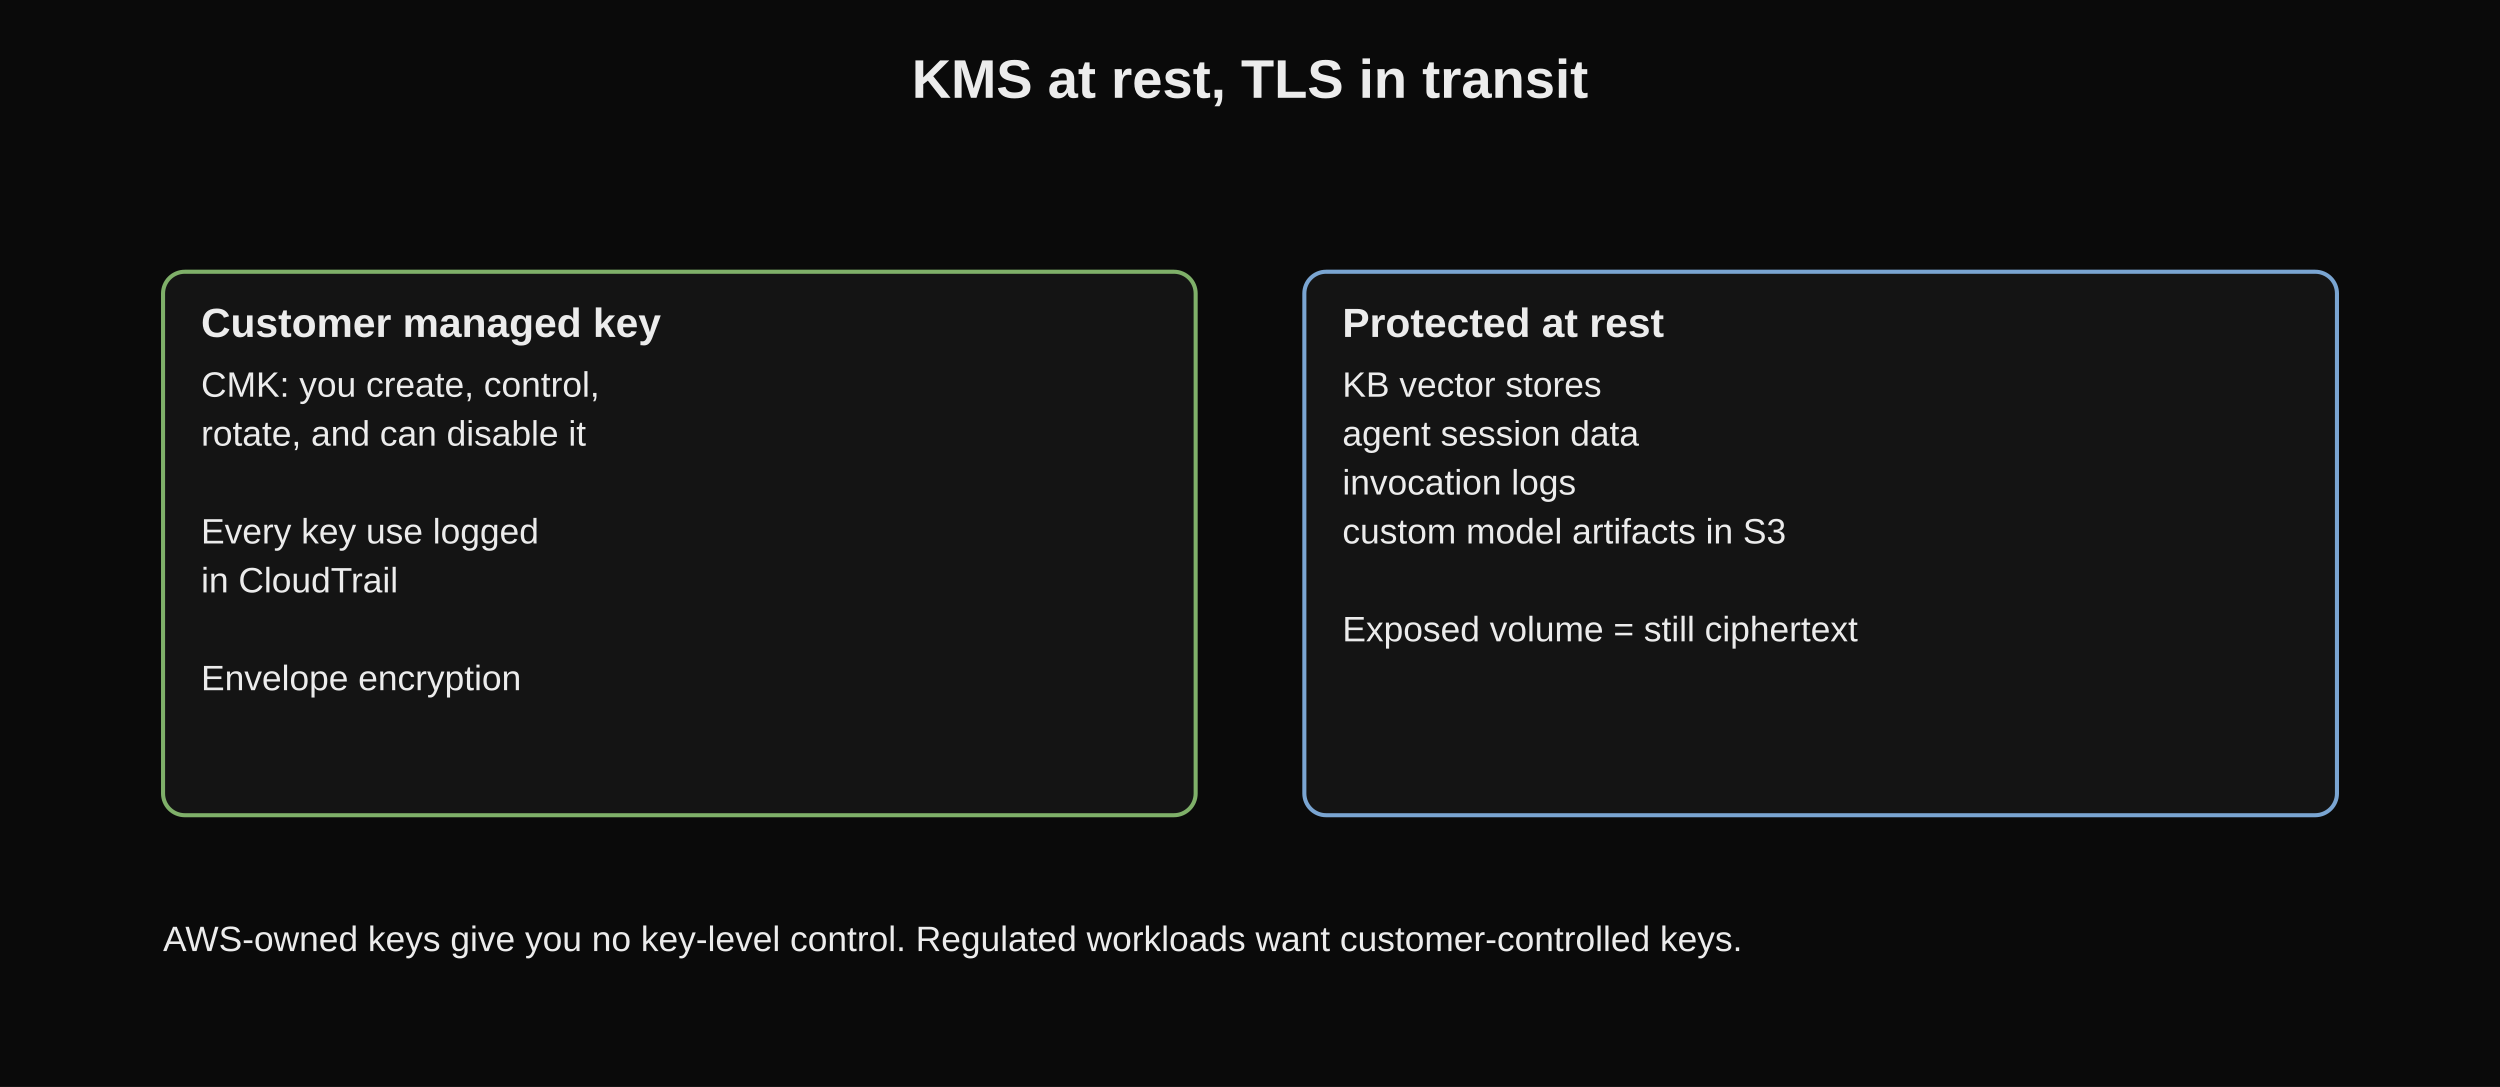
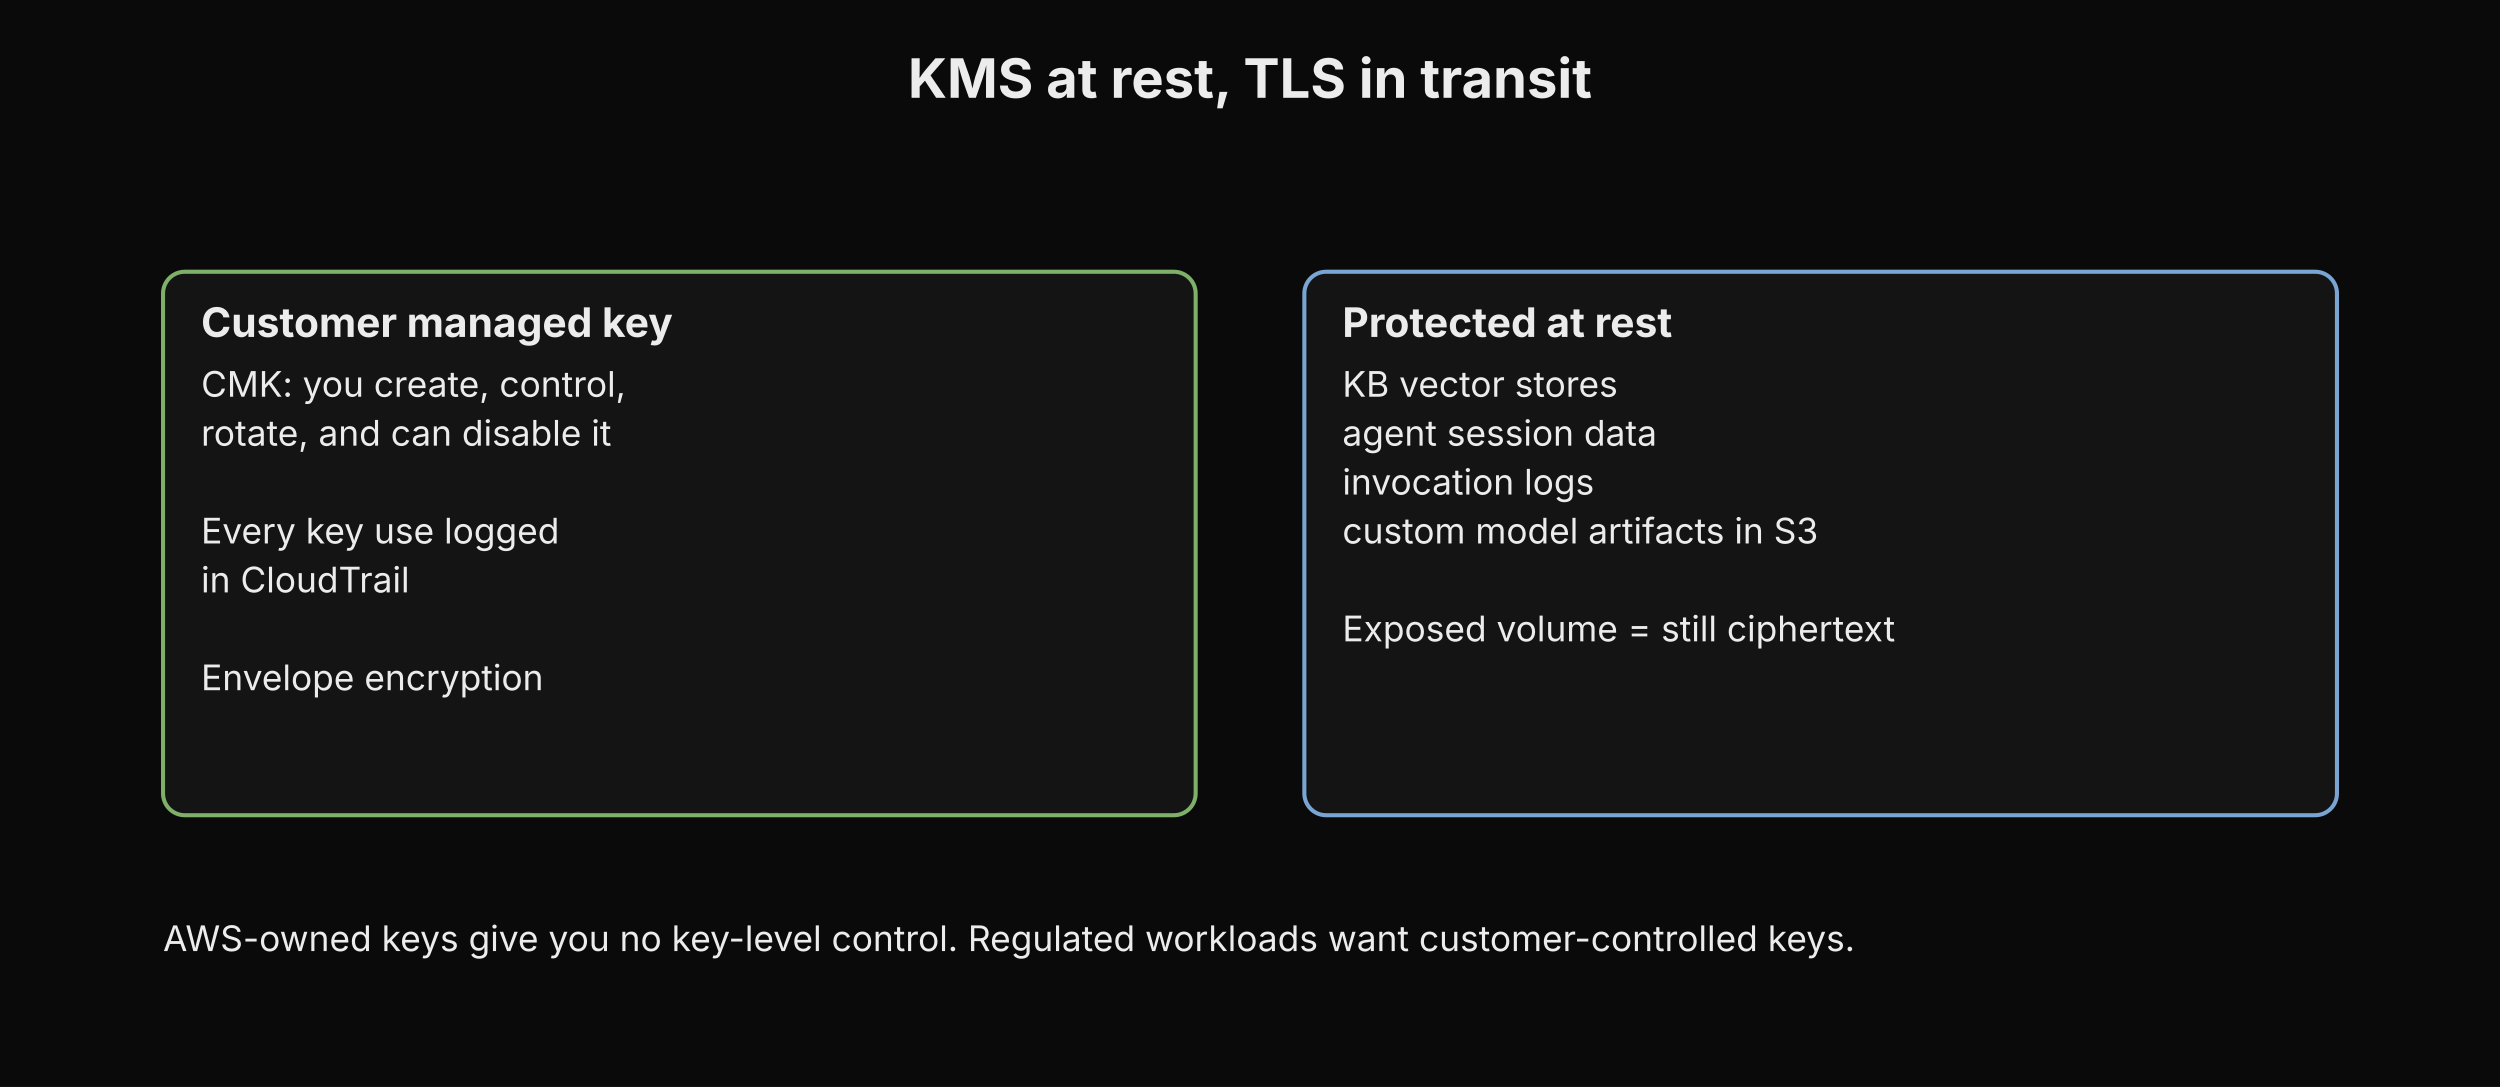
<svg xmlns="http://www.w3.org/2000/svg" width="100%" viewBox="0 0 920 400" role="img" aria-label="KMS at rest, TLS in transit">
-   <style>text{font-family:Verdana,Arial,sans-serif;fill:#ececec;}</style>
+   <style>text{font-family:"Anthropic Sans",Inter,"Source Sans 3","IBM Plex Sans",sans-serif;fill:#ececec}</style>
  <rect x="0" y="0" width="920" height="400" fill="#0a0a0a" />
  <text x="460.0" y="36" text-anchor="middle" font-size="20" font-weight="bold">KMS at rest, TLS in transit</text>
  <rect x="60" y="100" width="380" height="200" rx="8" fill="#141414" stroke="#7fb069" stroke-width="1.5" />
  <text x="74" y="124" font-size="15" font-weight="bold" fill="#ececec">Customer managed key</text>
  <text x="74" y="146" font-size="13" fill="#ececec">CMK: you create, control,</text>
  <text x="74" y="164" font-size="13" fill="#ececec">rotate, and can disable it</text>
  <text x="74" y="182" font-size="13" fill="#ececec" />
  <text x="74" y="200" font-size="13" fill="#ececec">Every key use logged</text>
  <text x="74" y="218" font-size="13" fill="#ececec">in CloudTrail</text>
  <text x="74" y="236" font-size="13" fill="#ececec" />
  <text x="74" y="254" font-size="13" fill="#ececec">Envelope encryption</text>
  <rect x="480" y="100" width="380" height="200" rx="8" fill="#141414" stroke="#7aa5d2" stroke-width="1.5" />
  <text x="494" y="124" font-size="15" font-weight="bold" fill="#ececec">Protected at rest</text>
  <text x="494" y="146" font-size="13" fill="#ececec">KB vector stores</text>
  <text x="494" y="164" font-size="13" fill="#ececec">agent session data</text>
  <text x="494" y="182" font-size="13" fill="#ececec">invocation logs</text>
  <text x="494" y="200" font-size="13" fill="#ececec">custom model artifacts in S3</text>
  <text x="494" y="218" font-size="13" fill="#ececec" />
  <text x="494" y="236" font-size="13" fill="#ececec">Exposed volume = still ciphertext</text>
  <text x="60" y="350" font-size="13" text-anchor="start" fill="#a8a8a8">AWS-owned keys give you no key-level control. Regulated workloads want customer-controlled keys.</text>
</svg>
